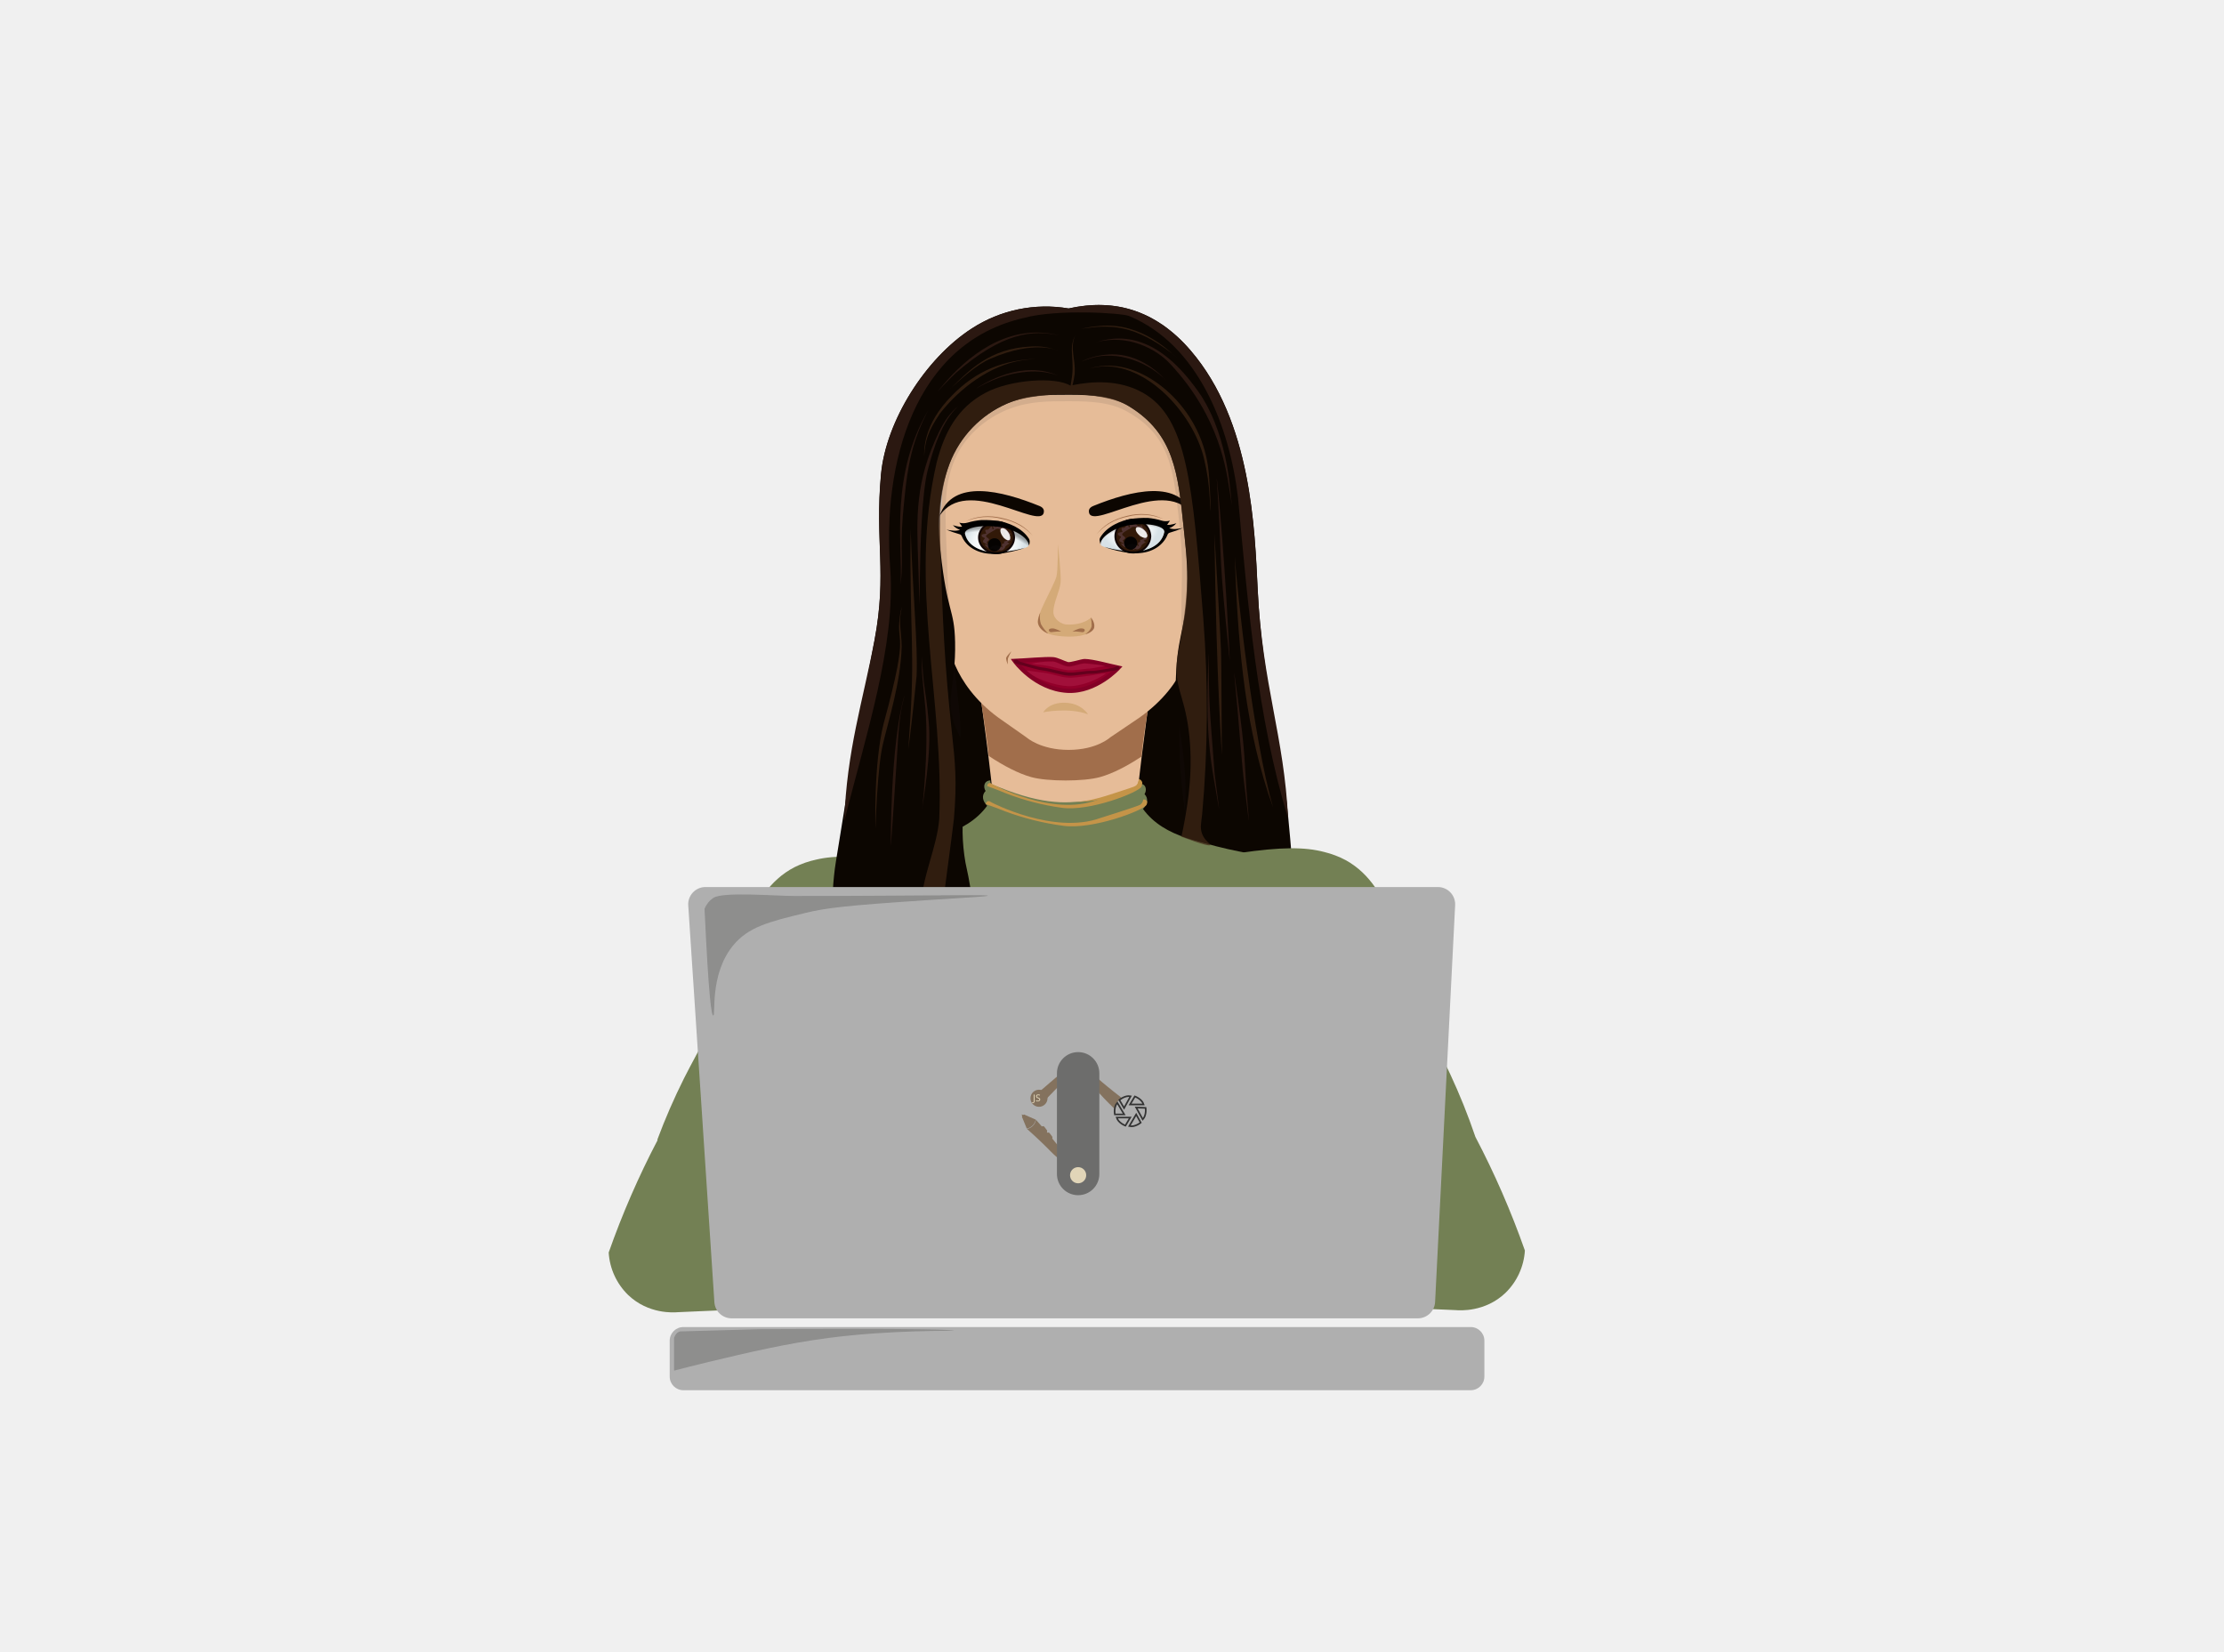
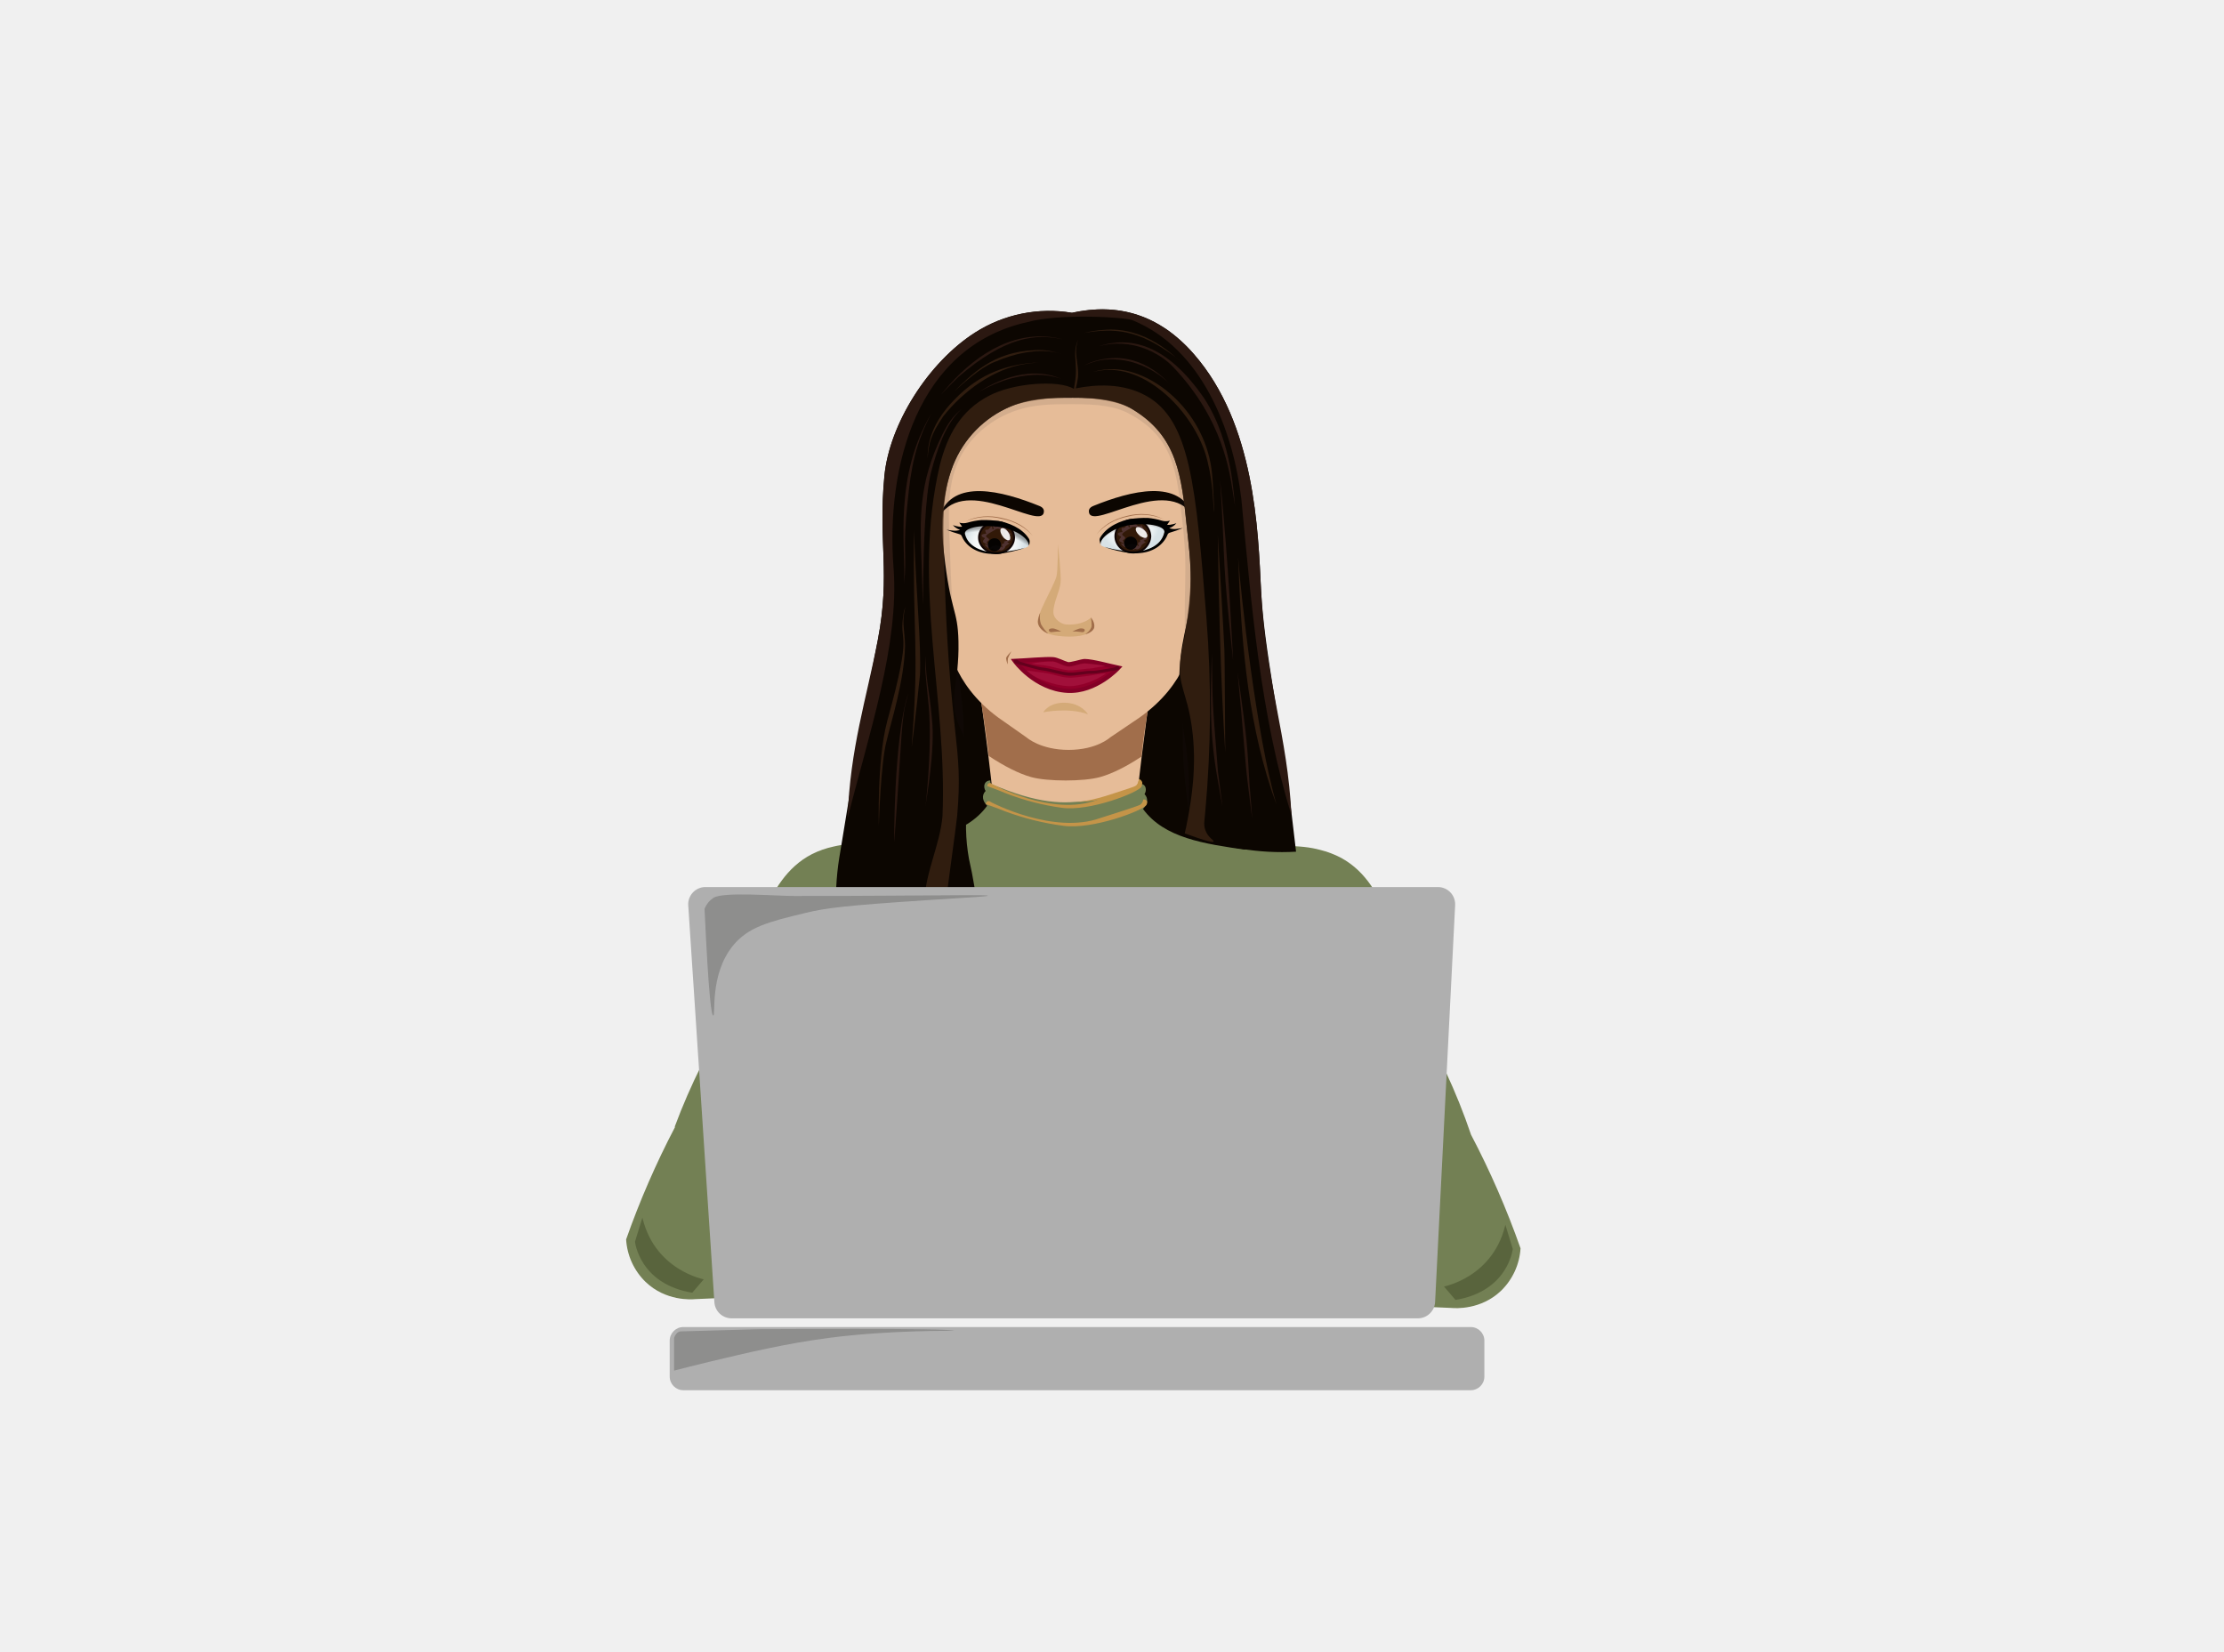
<svg xmlns="http://www.w3.org/2000/svg" xmlns:xlink="http://www.w3.org/1999/xlink" viewBox="0 0 1021 758">
  <defs>
    <radialGradient id="radial-gradient" cx="268.84" cy="1713.36" r="8.45" gradientTransform="matrix(2.1, 0.22, 0.22, -2.11, -422.76, 3796.15)" gradientUnits="userSpaceOnUse">
      <stop offset="0" stop-color="#fff" />
      <stop offset="0.32" stop-color="#fcfdfd" />
      <stop offset="0.51" stop-color="#f4f7f8" />
      <stop offset="0.66" stop-color="#e5ecef" />
      <stop offset="0.76" stop-color="#d8e2e7" />
    </radialGradient>
    <radialGradient id="radial-gradient-2" cx="249.94" cy="1710.92" r="8.09" gradientTransform="matrix(-2.2, 0.22, -0.23, -2.11, 1400.07, 3805.01)" xlink:href="#radial-gradient" />
    <radialGradient id="radial-gradient-3" cx="235.92" cy="1696.11" r="16.51" gradientTransform="translate(1041.44 4024.83) rotate(180) scale(2.19 2.21)" gradientUnits="userSpaceOnUse">
      <stop offset="0.95" stop-opacity="0" />
      <stop offset="1" stop-opacity="0.3" />
    </radialGradient>
    <radialGradient id="radial-gradient-4" cx="254.44" cy="1697.33" r="15.8" gradientTransform="matrix(2.28, 0, 0, -2.17, -129.18, 3959.89)" xlink:href="#radial-gradient-3" />
  </defs>
  <g id="Avatar">
-     <path id="backhair" d="M560.42,196.41l-121.06-6.6s-30.51,213.34-30.51,220c0,0,122.76.84,175.08,0C583,400.58,560.42,196.41,560.42,196.41Z" fill="#0c0601" />
+     <path id="backhair" d="M560.42,196.41l-121.06-6.6s-30.51,213.34-30.51,220c0,0,122.76.84,175.08,0-.14-2.44-.34-5.42-.62-8.83-.23-2.78-.64-7.38-1.31-13-1-8.26-2-14.46-2.15-15.33C578.51,364.38,573.15,316.8,560.42,196.41Z" fill="#0c0601" />
    <path id="lowerbody" d="M624,429.28c-8.91-15-20-17.69-29.12-20.59-9.39-3-28.71-4.7-39.25-6.8-10.18-2-34.36-8.55-34.64-19.93-.28-11.92,6.37-59.24,6.37-59.24H450.55S457.21,370,456.92,382c-.27,11.38-24.46,17.9-34.64,19.93-10.54,2.1-29.86,3.82-39.25,6.8-9.13,2.9-20.21,5.58-29.13,20.59-5.41,9.1-8.92,23.84-8.92,40.09h287.9C632.87,453.12,629.37,438.38,624,429.28Z" fill="#e6bc98" />
-     <path id="shirt" d="M573,583c2.28,9.82-17.53,23.69-21,21.15-4.33-3.11,16.35-30.2,24.47-77.72a150.61,150.61,0,0,0,2-19v0c0-.58.05-1.16.07-1.73l-.09-1.84v-.05L577.82,391h0l-5.48-.82c-19.62-2.81-37.86-5.45-47.62-18.82,2.06-2.05,2.7-4.75.71-6.8,1-1.49,1-4.36-1.76-4.81l-.37-.05c-.3,2,.6,1.25-4.16,3.17a78.18,78.18,0,0,1-25.46,5.25h-.05a51.82,51.82,0,0,1-9.5,0h0c-7-.59-15.12-2.57-25.37-6.7-4.75-1.92-3.85-1.13-4.15-3.16-3.18.25-3.19,3.3-2.14,4.85-2,2.05-1.34,4.75.71,6.81-9.76,13.36-28,16-47.62,18.82-1.67.23-3.29.48-4.85.72l-1.23,116.1a150.27,150.27,0,0,0,2,19.43c8.11,47.39,29,74.43,24.47,77.73C422.34,605.36,403,592.39,405,583c3.05-14.42,55-14.16,87-14C525.58,569.17,569.84,569.39,573,583Z" fill="#738054" />
+     <path id="shirt" d="M573,583c2.28,9.82-17.53,23.69-21,21.15-4.33-3.11,16.35-30.2,24.47-77.72a150.61,150.61,0,0,0,2-19v0c0-.58.05-1.16.07-1.73l-.09-1.84v-.05L608,408l-9-17H577.82l-5.48-.82c-19.62-2.81-37.86-5.45-47.62-18.82,2.06-2.05,2.7-4.75.71-6.8,1-1.49,1-4.36-1.76-4.81l-.37-.05c-.3,2,.6,1.25-4.16,3.17a78.18,78.18,0,0,1-25.46,5.25h-.05a51.82,51.82,0,0,1-9.5,0h0c-7-.59-15.12-2.57-25.37-6.7-4.75-1.92-3.85-1.13-4.15-3.16-3.18.25-3.19,3.3-2.14,4.85-2,2.05-1.34,4.75.71,6.81-9.76,13.36-28,16-47.62,18.82-1.67.23-3.29.48-4.85.72l-1.23,116.1a150.27,150.27,0,0,0,2,19.43c8.11,47.39,29,74.43,24.47,77.73C422.34,605.36,403,592.39,405,583c3.05-14.42,55-14.16,87-14C525.58,569.17,569.84,569.39,573,583Z" fill="#738054" />
    <path id="neckshade" d="M473.42,356.75c7.41,2.07,24.16,2.07,31.56,0,5.81-1.62,12.38-5,19-9.39,1.3-13.2,5.43-36.31,6.49-42.13q-2.78-.21-5.68-.38h-71q-3.24.19-6.3.42c1.06,5.85,5.12,28.57,6.45,41.78C460.74,351.55,467.47,355.09,473.42,356.75Z" fill="#a16e4b" />
    <path id="face" d="M549.91,270.58c-1.56,6.09-3.35,23.54-3.35,23.54s-1.47,19.2-23.71,34.89l-13.48,9.12s-6,5.62-18.76,5.63-19-5.59-19-5.59L458.56,329c-21.54-15.85-22.79-35.06-22.79-35.06s-1.58-17.46-3-23.56-3-16.58-2.31-19.79,2.25-18.65,2.25-18.65c.77-26.51,12.24-36.2,12.24-36.2,12.12-13.61,33.88-16,43.6-16.37v-.22s33.45-1.26,49.62,16.75c0,0,11.66,9.78,12.2,36.29,0,0,1.49,15.46,2.14,18.67S551.47,264.49,549.91,270.58Z" fill="#e6bc98" stroke="#e6bc98" stroke-miterlimit="10" />
    <g id="nose">
      <g id="mainshadow">
        <path id="shadow" d="M485.65,249.79s.09,12.61-.7,15.07c-1.75,5.39-9.48,17.89-8.5,21.36,1.52,5.38,9,5.78,12.78,6,3.62.18,11-.09,12.16-3.59.49-1.43-.55-5.07-.55-5.07s-3.36,3.53-11.25,3.14c-2.26-.11-5.92-2.38-6-5.57-.06-4.33,2.79-9.3,3.3-13.59C487.32,264.24,485.65,249.79,485.65,249.79Z" fill="#d4aa78" />
        <path id="nostrils" d="M496.25,288.48c1.37,0,1.73.37,1.73.83s-.42,1.16-1.73.83a16.21,16.21,0,0,0-3.94-.2S494.89,288.48,496.25,288.48Zm-13,0c-1.36,0-1.73.38-1.73.83s.41,1.12,1.73.83a19.61,19.61,0,0,1,3.95-.2S484.6,288.49,483.23,288.48Zm17.6-5s1.89,2.19,1.5,4.51-4.19,3.24-4.19,3.24,2.64-1.72,3-3.8A23.37,23.37,0,0,0,500.83,283.53Zm-23.29-2.25s-1.38,3.07-1,4.93c.72,3.38,4.69,4.73,4.69,4.73a17,17,0,0,1-3.36-4.36A10.57,10.57,0,0,1,477.54,281.28Z" fill="#a16e4b" />
      </g>
    </g>
    <g id="Mouth">
      <path id="smile" d="M462.65,305a8.66,8.66,0,0,1-.78-2.81c.18-1.07,2.45-3.2,2.45-3.2a29.14,29.14,0,0,0-1.59,3.22A14,14,0,0,0,462.65,305Z" fill="#a16e4b" />
      <path id="colorlips" d="M465.83,303.41c4.77-.2,14.19-1.06,17.65-.79,1.78.14,4.71,1.72,6.64,2.26,1.34.38,6.43-1.41,7.8-1.41,3.59,0,11.37,2.2,15.55,3.07h0s-10.29,11.35-23.45,10.6c-14.91-.85-24.19-13.73-24.19-13.73Z" fill="#92002a" stroke="#830026" stroke-miterlimit="10.2" stroke-width="1.91" />
      <path id="shade" d="M490.16,315c-5.89-.34-15.18-3.3-18.74-7.17,2.18.34,6.88.83,9.05,1.2,2.66.45,6.35,1.73,9.07,2,2.93.35,6.94-.41,9.81-.73,2.39-.26,6.09-1.14,8.48-1.23C503.81,312.16,495.85,315.27,490.16,315Zm9.56-8c2.14-.14,5.47-1.08,7.61-1.16-2.4-.85-6-.85-8.56-1.2-2.2-.31-5.55,1.19-7.73,1.38-2.45.23-5.37-2.07-7.65-2.3a43.52,43.52,0,0,0-10.09,1c2.07.29,6.6.74,8.64,1.17,2.51.53,6.11,1.67,8.71,1.82S497.08,307.12,499.72,306.94Z" fill="#a1103a" />
      <path id="divide" d="M513.86,306.2c-.11-.22-.86-.42-1.13-.38-.5.08-.86.67-1.9.79-1.21.15-7.61,1.41-9.36,1.35-3.51-.11-7.54,1-10.89.78s-8.63-2-12.12-2.32c-1.73-.16-8.85-2.3-10-2.6-1-.26-1.1-.87-1.51-1.05a1.9,1.9,0,0,0-1.33.16c-.19.17-.14,1,0,1.17.33.53,1.56.76,2.45,1,1.25.31,8.47,2.48,10.25,2.64,3.45.32,8.8,2.25,12.18,2.44s7.49-1,11-.9c1.79.06,8.28-1.2,9.56-1.35a5.74,5.74,0,0,0,2.5-.69C513.71,307,514,306.43,513.86,306.2Z" fill="#64001d" />
      <path id="chin" d="M489,322.61c7.59.23,10.49,5.31,10.49,5.31-9-3.33-20.56-.92-20.56-.92S481.42,322.38,489,322.61Z" fill="#d4aa78" />
    </g>
    <g id="Eyes">
      <g id="right">
        <g id="svga-group-eyebrows-right-rotate">
          <g id="svga-group-eyebrows-right">
            <path id="SvgjsPath4225" d="M547.82,236.89c-12.26-19-45.93,6.48-47.85-1.5-.38-1.6.51-2.54,2-3.14C519.08,225.31,541.77,219.49,547.82,236.89Z" fill="#0c0601" />
          </g>
        </g>
      </g>
      <g id="left">
        <g id="svga-group-eyebrows-left-rotate">
          <g id="svga-group-eyebrows-left">
            <path id="SvgjsPath4224" d="M431.3,236.91c12.27-19,45.93,6.48,47.85-1.5.38-1.6-.51-2.54-2-3.14C460,225.33,437.35,219.51,431.3,236.91Z" fill="#0c0601" />
          </g>
        </g>
      </g>
      <path id="right-2" data-name="right" d="M534.11,238.35a24.83,24.83,0,0,0-16.38-1.19,26.65,26.65,0,0,0-8.36,3.12,23.51,23.51,0,0,0-5.92,5,21.09,21.09,0,0,1,5.48-5.05,29.07,29.07,0,0,1,8.71-3.46C523.07,235.4,529.15,235.7,534.11,238.35Z" fill="#a16e4b" />
      <path id="left-2" data-name="left" d="M443.4,239.31a25.78,25.78,0,0,1,16.37-1.15,27.42,27.42,0,0,1,8.36,3,23,23,0,0,1,5.91,4.76,20.79,20.79,0,0,0-5.46-4.85,29.71,29.71,0,0,0-8.72-3.31C454.44,236.48,448.36,236.77,443.4,239.31Z" fill="#a16e4b" />
      <g id="right-3" data-name="right">
        <path id="SvgjsPath4161" d="M534.58,244.39c.6-2.7-6.14-4.7-15-3.61s-15.08,6.54-14.27,9.29c.45,1.52,12.6,3.84,16.87,3.37S533.14,250.93,534.58,244.39Z" fill="url(#radial-gradient)" />
      </g>
      <path id="left-3" data-name="left" d="M442.93,245.11c-.6-2.6,6.14-4.52,15-3.47s15.07,6.28,14.26,8.91c-.45,1.47-12.59,3.69-16.87,3.24S444.38,251.38,442.93,245.11Z" fill="url(#radial-gradient-2)" />
      <path id="right-4" data-name="right" d="M534.58,244.43c.6-2.73-6.14-4.75-15-3.65s-15.08,6.61-14.27,9.38c.45,1.54,12.6,3.88,16.87,3.4S533.14,251,534.58,244.43Z" fill="url(#radial-gradient-3)" />
      <path id="left-4" data-name="left" d="M442.93,245.07c-.6-2.57,6.14-4.47,15-3.43s15.07,6.2,14.26,8.81c-.45,1.45-12.59,3.65-16.87,3.2S444.38,251.26,442.93,245.07Z" fill="url(#radial-gradient-4)" />
-       <g id="svga-group-eyesiriscontrol-right">
+       <g id="irisright" class="irisr">
        <g id="svga-group-eyesiris-right">
          <path id="SvgjsPath4215" d="M528.07,246.15a7.77,7.77,0,0,1-8,7.47c-4.45,0-8-3.34-8-7.47s3.6-7.47,8-7.47A7.77,7.77,0,0,1,528.07,246.15Z" fill="#321908" stroke="#120504" stroke-miterlimit="7.34" stroke-width="0.92" />
          <path id="SvgjsPath4216" d="M515.35,249.65c1.17-.09.13-.39.13-.39-.58-.29-1.67-.73-1.67-1.14,0-1.29,1.89-1.62,0-2.13-2-1.71,1.57-1.68,1.54-1.74-1.31-3,.4-1.33,1.12-2.2,2.67-3.24.74.33,2.19,0,.53-.12-1-1.91,0-1.66a1.17,1.17,0,0,1,.89.72,4,4,0,0,0,1.35-.85c1,.28,1.71,1.61,1.4,1.36a12.26,12.26,0,0,0,1.72-.42s.1-.3.19,0c1.23,3.31,4.4,3.07.75,4,0,0-.24,0,.51.55,3.63,2.69-2.82,1.86.6,3.1.14-.13-2.05,1.2-2.05,1.57,0,.62-1.4,2.26-2.61,1.62-.68-.36-.78.75-1.18.24-.78-1-2.33-.05-1.76-1,.85-.64-.87.26-1.21.26-1.11,0,1.45-3.47,5.22-.89,1.11.75-1.16-1.79.84-1.79.2.06.14-.65.14-.85-1-.19,1.87,0,1.87-1.57.18,0,.68-.43-2.19,0a6.93,6.93,0,0,1,0-1.1c.15-.55,1.63-.37,1.21-.94l-1.07-2c-3.45-.52-1.48-.84-3.64-.43-.1.47-4.62,2.47-4.47,3.4s2.83,1.17.28,2.72C519.23,254.93,512.56,248,515.35,249.65Z" fill="#4f3230" />
          <path id="SvgjsPath4219" d="M522.05,249.15a3,3,0,1,1-3-2.8A2.92,2.92,0,0,1,522.05,249.15Z" opacity="0.9" style="isolation: isolate" />
          <path id="SvgjsPath4221" d="M526.47,246.68c-.66.62-2.27.13-3.59-1.1s-1.86-2.72-1.19-3.34,2.27-.12,3.59,1.1S527.14,246.07,526.47,246.68Z" fill="#fff" opacity="0.9" style="isolation: isolate" />
        </g>
      </g>
-       <g id="svga-group-eyesiris-left">
+       <g id="irisleft" class="irisl">
        <path id="SvgjsPath4208" d="M465.52,246.8c0,3.95-3.6,7.16-8,7.16s-8.05-3.21-8.05-7.16,3.61-7.17,8.05-7.17S465.52,242.83,465.52,246.8Z" fill="#321908" stroke="#120504" stroke-miterlimit="7.34" stroke-width="0.92" />
        <path id="SvgjsPath4209" d="M452.8,250.15c1.18-.09.14-.37.14-.37-.58-.28-1.68-.71-1.68-1.1,0-1.23,1.9-1.55,0-2-2-1.65,1.56-1.61,1.54-1.67-1.31-2.84.4-1.28,1.12-2.12,2.66-3.1.74.32,2.19,0,.52-.11-1.05-1.83,0-1.59a1.17,1.17,0,0,1,.89.7,4.11,4.11,0,0,0,1.35-.82c1,.27,1.71,1.54,1.4,1.31a15.74,15.74,0,0,0,1.72-.41s.1-.29.19,0c1.23,3.18,4.4,2.95.75,3.87,0,0-.24,0,.51.53,3.63,2.58-2.82,1.78.6,3,.14-.12-2,1.16-2,1.51,0,.6-1.39,2.17-2.61,1.55-.67-.34-.77.72-1.17.23-.78-1-2.34,0-1.76-.93.85-.62-.88.25-1.21.25-1.11,0,1.45-3.33,5.22-.86,1.1.72-1.16-1.71.84-1.71.2.06.14-.62.14-.81-1-.18,1.86,0,1.86-1.51.18,0,.68-.42-2.19,0a7.81,7.81,0,0,1,0-1.06c.15-.52,1.63-.36,1.21-.9l-1.07-1.91c-3.45-.5-1.48-.81-3.63-.41-.11.45-4.62,2.37-4.48,3.26s2.84,1.12.28,2.61C456.68,255.22,450,248.53,452.8,250.15Z" fill="#4f3230" />
        <path id="SvgjsPath4212" d="M459.5,249.8a3,3,0,1,1-3-2.69A2.86,2.86,0,0,1,459.5,249.8Z" opacity="0.9" style="isolation: isolate" />
        <path id="SvgjsPath4214" d="M463.29,247.93c-.79.4-2.23-.47-3.2-2s-1.12-3-.32-3.4,2.23.47,3.2,1.95S464.09,247.53,463.29,247.93Z" fill="#fff" opacity="0.9" style="isolation: isolate" />
      </g>
      <path id="left-5" data-name="left" d="M437.45,241.07s2.75,1,4.25.71a21.55,21.55,0,0,1-1.3-1.83,7.07,7.07,0,0,0,3.73,0,32.93,32.93,0,0,1,6.46-1.21,49.26,49.26,0,0,1,8,.48c4,.69,10.63,3,13.82,8.17a3.05,3.05,0,0,1,.31,1.09s-.06,1.75-.27,1.4c.21-.13-.16.44-.19.55.36-2.76-5.72-7.67-14.25-8.65-8.9-1-15.64.85-15,3.37,1.44,6.07,8.1,8,12.43,8.41,3,.31,9.82-.66,13.82-1.75l1.19-.36c-2.36,1.15-8.9,2.5-11.55,2.73-.88.08-2.65.12-3.54.1-7-.18-12-3.61-13.87-8.25a1.5,1.5,0,0,0-1-.79,56.78,56.78,0,0,1-6-2.06c2.74.41,4.12.77,6.27.07A7.53,7.53,0,0,1,437.45,241.07Z" />
      <path id="right-5" data-name="right" d="M540.07,240.19s-2.76,1-4.26.73a22.41,22.41,0,0,0,1.3-1.9,6.74,6.74,0,0,1-3.73,0,32,32,0,0,0-6.46-1.26,47.28,47.28,0,0,0-8,.5c-4,.72-10.63,3.12-13.82,8.51a2.3,2.3,0,0,0-.31,1.14,12.47,12.47,0,0,0,.27,1.46c.07,0,.16.46.18.57-.35-2.88,5.73-8,14.27-9,8.9-1.06,15.64.88,15,3.51-1.44,6.33-8.1,8.3-12.44,8.77-3,.32-9.82-.69-13.81-1.82l-1.2-.38c2.37,1.19,8.9,2.6,11.56,2.85.88.08,2.65.12,3.53.1,7-.19,12-3.77,13.89-8.6a1.45,1.45,0,0,1,1-.83,54.08,54.08,0,0,0,6-2.14c-2.75.43-4.12.8-6.28.07A7.55,7.55,0,0,0,540.07,240.19Z" />
    </g>
    <g id="shirtlines">
      <path d="M455.71,360.08s27.38,15,48,7.15c0,0,16.4-5.34,17.56-6.1a3.44,3.44,0,0,0,1.28-2.4s2.6-.15,1.48,2.41-23.89,11.57-36.69,9.68a113.61,113.61,0,0,1-25.62-6.65c-3.32-1.42-8.53-3.32-8.53-3.32S453.5,358.36,455.71,360.08Z" fill="#c49448" />
      <path d="M455.19,368.37s28.54,14.95,50,7.15c0,0,17.09-5.34,18.3-6.1a3.4,3.4,0,0,0,1.34-2.4s2.71-.15,1.54,2.41-24.9,11.57-38.25,9.67a122.58,122.58,0,0,1-26.69-6.64c-3.46-1.43-8.9-3.32-8.9-3.32S452.89,366.65,455.19,368.37Z" fill="#c49448" />
      <path d="M524.39,359.77a2.2,2.2,0,0,0-.37,0c-.3,2,.6,1.25-4.16,3.17a78.18,78.18,0,0,1-25.46,5.25c8.54-.81,15.66-3.62,24-6.29,3.57-1.16,4-1.39,4.42-4.28a2.43,2.43,0,0,1,1.33,1A1.66,1.66,0,0,1,524.39,359.77Z" fill="#c49448" />
    </g>
  </g>
-   <g id="leftarm">
-     <path d="M462.64,576.26q-2.91,9.88-5.84,19.77L311.17,602.4c-1.81.16-13.51,1-22.81-7.91A29.72,29.72,0,0,1,279.44,575a390.15,390.15,0,0,1,22.45-51.59l-.14-.15a286.13,286.13,0,0,1,12.36-28.4c6.74-13.33,13-22.57,18.43-40.86,1.19-4.07,7.73-24.91,9.95-29.31,4.74-9.39,10.34-20.46,22.33-26.62a42,42,0,0,1,9.87-3.44c9.06-2.13,19.85-1.8,39,1.53L375.18,505.75l.39-1.29c-.18.44-.37.85-.53,1.24a290.71,290.71,0,0,1-28.59,51.53c12.74,1,33.47,8.46,33.47,8.46C390.16,569.4,412.08,573.61,462.64,576.26Z" fill="#738054" />
-     <g id="hair">
-       <path id="shadow-2" data-name="shadow" d="M440.15,350c1.41-14.78.58-21.71-.94-34.29-3.15-26.21-4-43-4.92-70.36-.38-11.42-.78-23.23,4-34.28,4.33-10.33,13.75-19.08,25.21-23.42,9.28-3.52,17.82-3.46,27.29-3.46,11.38,0,19.33.74,26.3,4.56,19.69,10.79,21.45,26.15,23.88,47.4,2.65,23.14,1.35,25.68,1.38,47.68,0,50.46-3.67,58.3,3.62,101.23,8.09.35,32.44-171.2,5.62-199-15.32-15.89-107-7.44-119.23-.41C411.88,197.49,434.68,384,434.68,384,434.73,382.34,439.83,353.22,440.15,350Z" fill="#2a232b" opacity="0.1" style="isolation: isolate" />
-       <path id="color" d="M442.74,368.53c1-6.79,2.58-11.73,1.43-19.39-1-6.85-3.47-10.62-5.22-14.66-5.63-13-.05-19.36-.48-39.71-.33-15.61-3.63-13-6.72-41.75a91.9,91.9,0,0,1,1.11-29.66,71.56,71.56,0,0,1,3.1-10.59,49.16,49.16,0,0,1,26.38-27.49c9.7-4.13,18.63-4.06,28.54-4.06,11.9,0,20.21.88,27.51,5.35,20.61,12.67,22.44,30.7,25,55.64.84,8.3,1.66,14.63,1.68,23.45.06,21.16-4,23.71-5.08,41.87-1.58,26.2,6.06,33.7,3.9,69.06-.2,3.26-.43,5.9-.58,7.54,6.21,2,13,4,20.4,5.67a227.83,227.83,0,0,0,29.4,4.73c-.41-5-1-12.25-1.85-20.87-3.42-35.47-11.82-61.44-13.84-102.59-1.39-28.25-2.76-77.53-30.81-110.14-16-18.66-35-24-56-19.32a62.35,62.35,0,0,0-44.45,9.19c-21.46,13.86-39.37,42.59-41.66,66.83-2.94,31.11,2.84,45.17-3,76.31-4.27,22.6-6.71,33.32-9.21,47.58-1,5.72-1.87,12.38-4.24,27.41s-4,24.52-4.32,26.71C378.19,429.75,388,482.2,393.89,482s2.73-51.46,20.4-56.74c10.58-3.16,21.27,13.63,28.45,9.93,6.73-3.46,4.35-21.84.48-39.24A88.53,88.53,0,0,1,442.74,368.53Z" fill="#0c0601" />
-       <path id="highlight1" d="M551.35,378.45a9.43,9.43,0,0,0,.48,4.26c1.21,3.33,4,4.66,3.79,5.2s-3.09,0-13.28-3.78c.42-1.81,1-4.41,1.53-7.54,1.39-7.8,4.19-23.58,1.79-41.63-2.22-16.73-6.8-19.64-5.21-32.63.49-4.05,1.09-5,2.37-13.71a177.44,177.44,0,0,0,2.23-23c.18-8.64-.8-14.81-1.68-23.45-2.54-24.94-4.37-43-25-55.64-12.37-7.59-43.28-6.72-56.05-1.29A49.19,49.19,0,0,0,436,212.77c-5,13-4.61,26.84-4.21,40.25.93,32.13,1.84,51.82,5.14,82.59,1.59,14.76,2.46,22.89,1,40.25-.33,3.76-5.05,37.95-5.1,39.92l-9.89-.45c.43-13.05,7.12-26.11,8.24-39.17,2.37-55-14.2-107.67-1.18-163.79,3.55-13.75,9.46-25.2,22.47-32.07,11.21-6,32-7.54,39-3.23.12-.7.24-1.4.36-2.14,1.84-10.19-1.49-14.18,1.69-20.88-2.44,6.35.27,10.39-.15,17.46a37.21,37.21,0,0,1-1,5.32c9.09-1.83,21.42-2.64,32.3,3.47,20.41,11.46,22.85,42.17,27.73,103.59a537.44,537.44,0,0,1-.52,90C551.61,375.8,551.46,377.39,551.35,378.45ZM431.53,189.79c9-11.51,23-22.14,37.73-24.38,3.6-.54,6.94-.69,6.72-.68-14.87.47-27.73,5.21-39,16.92-13.28,13.41-12.67,25-12.73,27.74C424.8,202.3,425.74,198.41,431.53,189.79Zm68.72-20.63a29.52,29.52,0,0,1,10-1.25c18.94.83,42,21,44.63,48.74.7,6.83,1.48,27.87.49,12.17a95.36,95.36,0,0,0-2.67-18.44c-5.07-21.14-28.18-46.18-50.42-41.66ZM418.07,243c1,31.09,3.34,52.51,2.72,67.29C419,328.81,417,344,417,344c0,.47.1-1.92.37-5.86C420.38,297.74,417.48,292.18,418.07,243Zm139.44,2c.51,8.57,2.7,45.14,3,52.89.28,6.06.32,46.59.47,48.5C561,347.07,558.46,314,557.51,245Zm9.35,10.53c1.13,16.68,8.42,83.48,17.57,115,.17.52-.76-2.09-2.25-6.41C570.7,328.75,568.18,291.88,566.86,255.54Zm-152.69,23c-2,7-.3,11.23-.23,18.23-.35,16.34-6.38,35.18-8.56,44.63-2.55,10-3.46,37.77-3.46,38.92s-1-29.82,3.81-48.38c12.62-46.21,4.76-33.93,7.76-51.4ZM496.3,151a51.48,51.48,0,0,1,8.54-1.35c19.58-1.91,32.8,12.58,35.74,14.75l-2.1-1.81C520.88,149,509.67,148.78,496.3,151Zm-60,27.45c8.15-7.88,17.71-18.63,37.24-19.38A28.24,28.24,0,0,1,485.78,161s-10.5-5.24-31,3.64C448.23,167.32,440.84,174.37,436.29,178.42Z" fill="#3f2716" opacity="0.7" />
-       <path id="highlight2" d="M591.34,375.81C577,328.19,573,278.3,568.34,228.4c-3.83-32.49-18.25-70.19-50-83.33-3.45-1.43-33.36-3.23-48.16.86-50.87,11.46-65.08,67.49-61.52,114.55,2.7,35.53-11.33,77.44-21.07,116.53,1.09-32.48,8.61-55.3,13.86-83.07,5.88-31.15.1-45.2,3-76.31,2.29-24.24,20.2-53,41.66-66.83a62.35,62.35,0,0,1,44.45-9.19c15.47-3.46,29.82-1.46,42.71,7.27l.08,0a68.6,68.6,0,0,1,13.22,12c28,32.61,29.42,81.88,30.81,110.14C579.59,314.44,589.59,338.19,591.34,375.81ZM434.15,175.35c-7.3,8.65-2.94,3.18,4.49-4,21.7-18.86,35.47-20,47.67-17.35C465.85,148.68,447.76,159.85,434.15,175.35ZM503,157.17c13.89-4.5,30.77-1.71,48.5,24.6,13.19,20.81,13.31,46.75,14.08,50.3.07.51-.38-2-1-6.27-1.59-9.67-4.34-34.11-27.43-58.83C531,160.31,517.75,153.07,503,157.17Zm55.63,62.74c3.69,34.05,5.94,83.42,5.94,83.42.07.78-.86-7.87-1.77-17.31C559.38,251.44,561,255.57,558.59,219.91Zm-3.83,80.4c.41,24.73.07,19.66,2.84,55.09,2.4,19.15,3.17,22.55-.56,1.21C553.62,336.15,554.22,321.91,554.76,300.31Zm11.85,8.84c4.84,34.27,4.34,34,5.5,52.35,1.43,18.54,1.93,21.45-.61,1.13C570,351.26,569.19,335.68,566.61,309.15ZM426.17,188.29c-7.43,14-9.49,25.36-11,41-2.43,22.54-.22,24.23-1.66,39.08a7.76,7.76,0,0,1,0-1C414.16,248.61,408.79,218,426.17,188.29Zm13.67-1.74c-7.47,6.84-11.44,19.6-14,29.53-5.4,21.93-2.64,96.12-4.31,42-.77-20.33-1.47-37.11,9.54-59.73C433.49,193.44,436,189.62,439.84,186.55ZM423.37,301.33c.19,13.05,1.62,14.5,2.94,29.64,1.55,14.65-2.8,38-2.95,40.54-.24,1.76,3.19-26.37,1.46-46.48C423,306.23,423.15,309.8,423.37,301.33ZM415.31,319c-3.5,13.51-2.32,15.1-6.32,69.19C408.9,389.29,408.65,341,415.31,319ZM448,178.42c1.18-.63,18.11-12.67,35.07-7,1.57.47,2.59,1,2.77,1a33.58,33.58,0,0,0-14.48-1.73C458.91,171.71,449.92,177.44,448,178.42ZM496.38,166a31.09,31.09,0,0,1,10.95-3.12c16.84-1.95,27.35,11.34,28.54,12.26a39.32,39.32,0,0,0-15.63-9.89,25.85,25.85,0,0,0-3.11-.93,30,30,0,0,0-4.6-.85C505.46,162.86,502.13,163.76,496.38,166Z" fill="#2b1811" />
-     </g>
+   <g id="leftarm" class="lefta">
+     <path d="M470.64,570.26q-2.91,9.88-5.84,19.77L319.17,596.4c-1.81.16-13.51,1-22.81-7.91A29.72,29.72,0,0,1,287.44,569a390.15,390.15,0,0,1,22.45-51.59l-.14-.15a286.13,286.13,0,0,1,12.36-28.4c6.74-13.33,13-22.57,18.43-40.86,1.19-4.07,7.73-24.91,9.95-29.31,4.74-9.39,10.34-20.46,22.33-26.62a42,42,0,0,1,9.87-3.44c9.06-2.13,19.85-1.8,39,1.53L383.18,499.75l.39-1.29c-.18.44-.37.85-.53,1.24a290.71,290.71,0,0,1-28.59,51.53c12.74,1,33.47,8.46,33.47,8.46C398.16,563.4,420.08,567.61,470.64,570.26Z" fill="#738054" />
+     <path d="M295,557l-4,13s2,20,27,24l6-7S300,583,295,557Z" fill="#3b4423" stroke="#738054" stroke-miterlimit="7.34" opacity="0.46" />
  </g>
-   <g id="rightarm">
-     <line x1="651" y1="550" x2="641.86" y2="556.09" fill="none" />
-     <line x1="594.75" y1="587.5" x2="591" y2="590" fill="none" />
-     <path d="M700.05,574.09a29.7,29.7,0,0,1-8.92,19.45c-9.3,8.89-21,8.07-22.81,7.91l-145.63-6.36q-2.93-9.9-5.84-19.77c50.56-2.66,72.48-6.86,82.72-10.57,0,0,20.56-7.44,33.31-8.45a291.8,291.8,0,0,1-28.34-54.18l-.49-1.25c.11.43.24.86.35,1.3L569,391.59c19.21-2.8,30-2.82,39-.44a42.15,42.15,0,0,1,9.77,3.72c11.81,6.49,17.1,17.72,21.57,27.23,2.1,4.46,8,25.48,9.12,29.58,4.89,18.44,10.91,27.85,17.27,41.36a281.18,281.18,0,0,1,11.55,28.74l0,.05A392,392,0,0,1,700.05,574.09Z" fill="#738054" />
+   <g id="rightarm" class="righta">
+     <path d="M698.05,573.09a29.7,29.7,0,0,1-8.92,19.45c-9.3,8.89-21,8.07-22.81,7.91l-145.63-6.36q-2.93-9.9-5.84-19.77c50.56-2.66,72.48-6.86,82.72-10.57,0,0,20.56-7.44,33.31-8.45a291.8,291.8,0,0,1-28.34-54.18l-.49-1.25c.11.43.24.86.35,1.3L567,390.59c19.21-2.8,30-2.82,39-.44a42.15,42.15,0,0,1,9.77,3.72c11.81,6.49,17.1,17.72,21.57,27.23,2.1,4.46,8,25.48,9.12,29.58,4.89,18.44,10.91,27.85,17.27,41.36a281.18,281.18,0,0,1,11.55,28.74l0,.05A392,392,0,0,1,698.05,573.09Z" fill="#738054" />
+     <path d="M691,560.31l4,13s-2,20-27,24l-6-7S686,586.31,691,560.31Z" fill="#3b4423" stroke="#738054" stroke-miterlimit="7.34" opacity="0.46" />
+   </g>
+   <g id="Layer_8" data-name="Layer 8">
+     <path id="shadow-2" data-name="shadow" d="M441.7,348.94c1.41-14.57.58-21.39-.94-33.79-3.16-25.83-4-42.35-4.92-69.33-.38-11.25-.78-22.9,4-33.78,4.33-10.17,13.75-18.8,25.21-23.08,9.28-3.46,17.82-3.41,27.29-3.41,11.38,0,19.32.74,26.3,4.5,19.69,10.63,21.45,25.76,23.88,46.7,2.65,22.81,1.35,25.31,1.38,47,0,49.73-3.67,57.46,3.62,99.76,8.09.34,32.44-168.7,5.62-196.07-15.32-15.66-107-7.34-119.23-.41-20.51,11.64,2.28,195.44,2.28,195.44C436.28,380.8,441.38,352.1,441.7,348.94Z" fill="#2a232b" opacity="0.1" style="isolation: isolate" />
+     <path id="color" d="M444.29,367.18c1-6.68,2.58-11.55,1.42-19.1-1-6.75-3.46-10.46-5.21-14.44-5.63-12.8-.05-19.08-.48-39.13-.33-15.39-3.63-12.8-6.72-41.14a89.27,89.27,0,0,1,1.11-29.23,69.89,69.89,0,0,1,3.1-10.44,48.77,48.77,0,0,1,26.38-27.08c9.7-4.07,18.63-4,28.54-4,11.9,0,20.21.86,27.51,5.27,20.61,12.49,22.44,30.25,25,54.83.84,8.18,1.66,14.41,1.68,23.1.06,20.86-4,23.37-5.08,41.26-1.58,25.82,6.06,33.2,3.9,68.05-.2,3.21-.43,5.82-.58,7.43A114.53,114.53,0,0,0,595,391c-.51-4.43-1.26-10.93-2.21-18.76-5-41.1-12.51-74.29-13.84-101.09-1.39-27.84-2.76-76.39-30.81-108.53-16-18.38-35-23.67-56-19a63.2,63.2,0,0,0-44.46,9.06c-21.45,13.66-39.36,42-41.65,65.86-2.94,30.65,2.84,44.5-3,75.19-4.26,22.27-6.7,32.83-9.2,46.88-1,5.64-1.87,12.2-4.24,27s-4,24.16-4.32,26.33c-5.47,33.61,4.36,85.29,10.23,85.09s2.73-50.71,20.39-55.91c10.59-3.11,21.28,13.43,28.46,9.79,6.73-3.42,4.35-21.52.48-38.67A86,86,0,0,1,444.29,367.18Z" fill="#0c0601" />
+     <path id="highlight1" d="M552.9,377a9.13,9.13,0,0,0,.48,4.19c1.21,3.29,4,4.59,3.79,5.13s-3.09,0-13.28-3.73c.42-1.79,1-4.34,1.53-7.43,1.39-7.69,4.19-23.24,1.79-41C545,317.63,540.41,314.76,542,302c.5-4,1.1-4.92,2.38-13.51a172.49,172.49,0,0,0,2.23-22.63c.18-8.51-.8-14.59-1.68-23.1-2.54-24.58-4.37-42.34-25-54.83-12.37-7.48-43.28-6.63-56.05-1.27a48.76,48.76,0,0,0-26.38,27.09c-5,12.78-4.61,26.44-4.21,39.66.93,31.66,1.84,51.06,5.14,81.38,1.59,14.55,2.46,22.56,1,39.66-.33,3.71-5.05,37.4-5.1,39.34l-9.89-.44c.43-12.87,7.12-25.73,8.24-38.6,2.36-54.17-14.2-106.09-1.18-161.4C435,199.77,441,188.48,454,181.71c11.2-5.94,32-7.43,39-3.18.12-.69.24-1.38.35-2.11,1.85-10-1.48-14,1.7-20.58-2.45,6.26.27,10.24-.15,17.21a36,36,0,0,1-1,5.24c9.09-1.8,21.42-2.6,32.3,3.42C546.53,193,549,223.26,553.85,283.79a521.82,521.82,0,0,1-.52,88.66C553.16,374.35,553,375.92,552.9,377ZM433.08,191.06c9-11.34,23-21.81,37.72-24,3.61-.54,6.95-.68,6.73-.67-14.87.47-27.73,5.13-38.95,16.67-13.28,13.21-12.67,24.64-12.73,27.34C426.35,203.39,427.29,199.56,433.08,191.06Zm68.72-20.32a29.59,29.59,0,0,1,10-1.24c18.94.81,42,20.67,44.63,48,.7,6.73,1.48,27.46.49,12a93.5,93.5,0,0,0-2.67-18.17c-5.07-20.83-28.18-45.51-50.42-41Zm-82.19,72.73c1,30.64,3.35,51.75,2.73,66.31-1.79,18.27-3.8,33.24-3.8,33.24,0,.47.09-1.89.37-5.76C421.93,297.44,419,292,419.61,243.47Zm139.45,2c.5,8.44,2.7,44.48,3,52.11.28,6,.32,45.92.46,47.79C562.59,346.05,560,313.45,559.06,245.48Zm9.35,10.37c1.13,16.43,8.42,82.26,17.57,113.33.17.51-.76-2.06-2.26-6.32C572.24,328,569.72,291.66,568.41,255.85Zm-152.7,22.67c-2,6.92-.29,11.06-.22,18-.35,16.1-6.38,34.67-8.56,44-2.55,9.85-3.46,37.23-3.46,38.36s-1-29.39,3.8-47.68C419.9,285.6,412,297.7,415,280.49Zm82.14-125.71a52.21,52.21,0,0,1,8.54-1.33c19.58-1.88,32.8,12.4,35.74,14.54l-2.1-1.79C522.43,150.84,511.22,150.65,497.85,152.81Zm-60,27.05c8.15-7.76,17.71-18.36,37.24-19.1a28.36,28.36,0,0,1,12.24,1.9s-10.49-5.16-30.95,3.6C449.78,168.92,442.39,175.86,437.84,179.86Z" fill="#3f2716" opacity="0.7" />
+     <path id="highlight2" d="M592.89,374.36c-14.37-46.92-18.32-96.08-23-145.25-3.83-32-18.25-69.17-50-82.11-3.45-1.41-33.36-3.19-48.16.85-50.87,11.28-65.08,66.49-61.52,112.86,2.69,35-11.33,76.31-21.07,114.84,1.09-32,8.61-54.49,13.85-81.86,5.89-30.69.11-44.54,3-75.19,2.29-23.89,20.2-52.2,41.65-65.86a63.2,63.2,0,0,1,44.46-9.06c15.47-3.41,29.82-1.43,42.71,7.17l.08,0a69,69,0,0,1,13.22,11.85c28.05,32.14,29.42,80.69,30.81,108.53C581.14,313.89,591.14,337.29,592.89,374.36ZM435.7,176.84c-7.3,8.51-2.94,3.13,4.49-4,21.69-18.58,35.47-19.68,47.67-17.09C467.39,150.56,449.31,161.56,435.7,176.84Zm68.81-17.92c13.89-4.43,30.77-1.69,48.5,24.24,13.19,20.5,13.31,46.07,14.07,49.57.08.5-.37-2-1-6.19-1.59-9.52-4.34-33.61-27.43-58C532.56,162,519.3,154.88,504.51,158.92Zm55.63,61.83c3.68,33.55,5.94,82.19,5.94,82.19.07.77-.86-7.75-1.78-17.05C560.93,251.81,562.51,255.88,560.14,220.75ZM556.31,300c.4,24.36.07,19.37,2.84,54.29,2.4,18.86,3.17,22.21-.56,1.18C555.17,335.29,555.77,321.25,556.31,300Zm11.85,8.7c4.83,33.77,4.34,33.53,5.5,51.59,1.42,18.27,1.93,21.13-.61,1.11C571.55,350.17,570.74,334.82,568.16,308.67ZM427.71,189.59c-7.42,13.75-9.48,25-11,40.38-2.43,22.21-.22,23.88-1.66,38.51a7.46,7.46,0,0,1,.05-1C415.71,249,410.34,218.81,427.71,189.59Zm13.68-1.72c-7.47,6.74-11.44,19.31-14,29.1-5.4,21.6-2.64,94.71-4.31,41.38-.77-20-1.47-36.56,9.54-58.85C435,194.66,437.59,190.89,441.39,187.87ZM424.91,301c.2,12.86,1.63,14.29,2.95,29.21,1.55,14.43-2.8,37.48-2.95,39.94-.24,1.74,3.19-26,1.46-45.8C424.56,305.8,424.7,309.32,424.91,301Zm-8.05,17.36c-3.5,13.32-2.32,14.88-6.32,68.18C410.45,387.64,410.2,340,416.86,318.33ZM449.5,179.85c1.18-.62,18.1-12.48,35.07-6.9,1.56.47,2.59,1,2.77,1a33.85,33.85,0,0,0-14.48-1.71C460.46,173.24,451.47,178.9,449.5,179.85Zm48.43-12.22a31.49,31.49,0,0,1,10.95-3.08c16.84-1.91,27.35,11.18,28.54,12.09a39.28,39.28,0,0,0-15.63-9.75,29,29,0,0,0-3.11-.92,31.35,31.35,0,0,0-4.61-.83C507,164.53,503.68,165.41,497.93,167.63Z" fill="#2b1811" />
  </g>
  <g id="laptop">
    <g>
      <rect x="307.45" y="609.22" width="374" height="29" rx="6.26" fill="#afafaf" />
      <path d="M650.92,605.22H335.86a7.91,7.91,0,0,1-7.9-7.39q-6-91.1-12-182.17a7.92,7.92,0,0,1,7.9-8.44H660.12a7.92,7.92,0,0,1,7.91,8.32q-4.6,91.08-9.2,182.17A7.92,7.92,0,0,1,650.92,605.22Z" fill="#afafaf" />
      <path d="M309.45,629.22v-15c1-3,3-3,3-3l36-1s87.87-.61,89.43.69h0c0,.15-28.3-.48-57.44,3.3-19.6,2.55-37.52,6.83-55,11C318.83,626.8,313.32,628.21,309.45,629.22Z" fill="#6d6d6c" opacity="0.51" />
      <path d="M327.45,466.22c-.82,0-2.1-8-4-49a10.85,10.85,0,0,1,4-5c4.42-2.93,28-.93,37-.89,10.21,0,25.49,0,44.13-.15,28.72-.17,44.85-.41,44.87,0s-8.14.75-27,2c-38.92,2.58-47.12,3.61-57,6-16.65,4-26.07,6.45-33,15C325.63,447.57,328.69,466.21,327.45,466.22Z" fill="#6d6d6c" opacity="0.51" />
    </g>
  </g>
-   <g id="knife">
-     <g>
-       <path d="M488.71,534.15a63.09,63.09,0,0,1-6.46-5.66c-2.22-2.32-5.51-5.51-10.75-10.22a5.13,5.13,0,0,0,4.09-4.22c.93,1.05,2.31,2.63,4,4.56,3.41,4,5.15,6,6.36,7.63,2.92,4,5.81,9,5.2,9.49C490.92,535.88,490.4,535.5,488.71,534.15Z" fill="#84725e" />
-       <path d="M497,489.77a58,58,0,0,1,6.87,5.18c2.32,2.1,5.82,5,11.48,9.38-1.69.47-3.11,1.63-3.79,4.6a130.47,130.47,0,0,1-9.65-10.2c-2.84-3.34-8-9.79-7.43-10.36C494.64,488.23,495.1,488.44,497,489.77Z" fill="#84725e" />
-       <path d="M495.83,488.52a76,76,0,0,1-5.67,6.1c-2.24,2.1-5.37,5.2-10.06,10.15a4.83,4.83,0,0,0-.42-2.26,3.11,3.11,0,0,0-2.07-1.71c1-.87,2.5-2.17,4.33-3.73,3.75-3.22,5.66-4.85,7.18-6,3.67-2.74,8.17-5.43,8.41-4.84C497.61,486.43,497.21,486.93,495.83,488.52Z" fill="#84725e" />
-       <rect x="485.22" y="483" width="19.47" height="65.69" rx="9.73" fill="#6d6d6c" />
-       <circle cx="494.95" cy="539.52" r="3.71" fill="#e1d5b8" />
-       <path d="M475.48,514a5.16,5.16,0,0,1-4.1,4.11l-2.24-5.46,1-1Z" fill="#84725e" />
-       <path d="M469,511.62l.47,1.26.93-.9Z" fill="#84725e" />
-       <rect x="478.52" y="516.8" width="1.68" height="3.5" rx="0.84" transform="translate(-215.46 392.43) rotate(-36.96)" fill="#84725e" />
-       <rect x="480.93" y="519.73" width="1.68" height="3.5" rx="0.84" transform="translate(-216.73 394.46) rotate(-36.96)" fill="#84725e" />
-       <circle cx="476.98" cy="504.19" r="3.92" fill="#84725e" />
-       <text transform="translate(474.17 505.58)" font-size="4.34" fill="#e1d5b8" font-family="Alenia">JS</text>
-       <path d="M511.81,511.6s-.66-3.33,1.12-5.34l3.17,5.34Z" fill="none" stroke="#333" stroke-miterlimit="10" stroke-width="0.75" />
-       <path d="M513.87,505s2.54-2.26,5.17-1.73l-3,5.42Z" fill="none" stroke="#333" stroke-miterlimit="10" stroke-width="0.75" />
-       <path d="M525.93,508.61s.53,3.36-1.32,5.29l-3-5.46Z" fill="none" stroke="#333" stroke-miterlimit="10" stroke-width="0.75" />
-       <path d="M521,503.36s3.21,1.13,4,3.68h-6.21Z" fill="none" stroke="#333" stroke-miterlimit="10" stroke-width="0.75" />
-       <path d="M523.67,515.37s-2.6,2.19-5.21,1.6l3.14-5.35Z" fill="none" stroke="#333" stroke-miterlimit="10" stroke-width="0.75" />
-       <path d="M516.66,516.75s-3.2-1.15-4-3.7l6.2,0Z" fill="none" stroke="#333" stroke-miterlimit="10" stroke-width="0.75" />
-     </g>
-   </g>
</svg>
